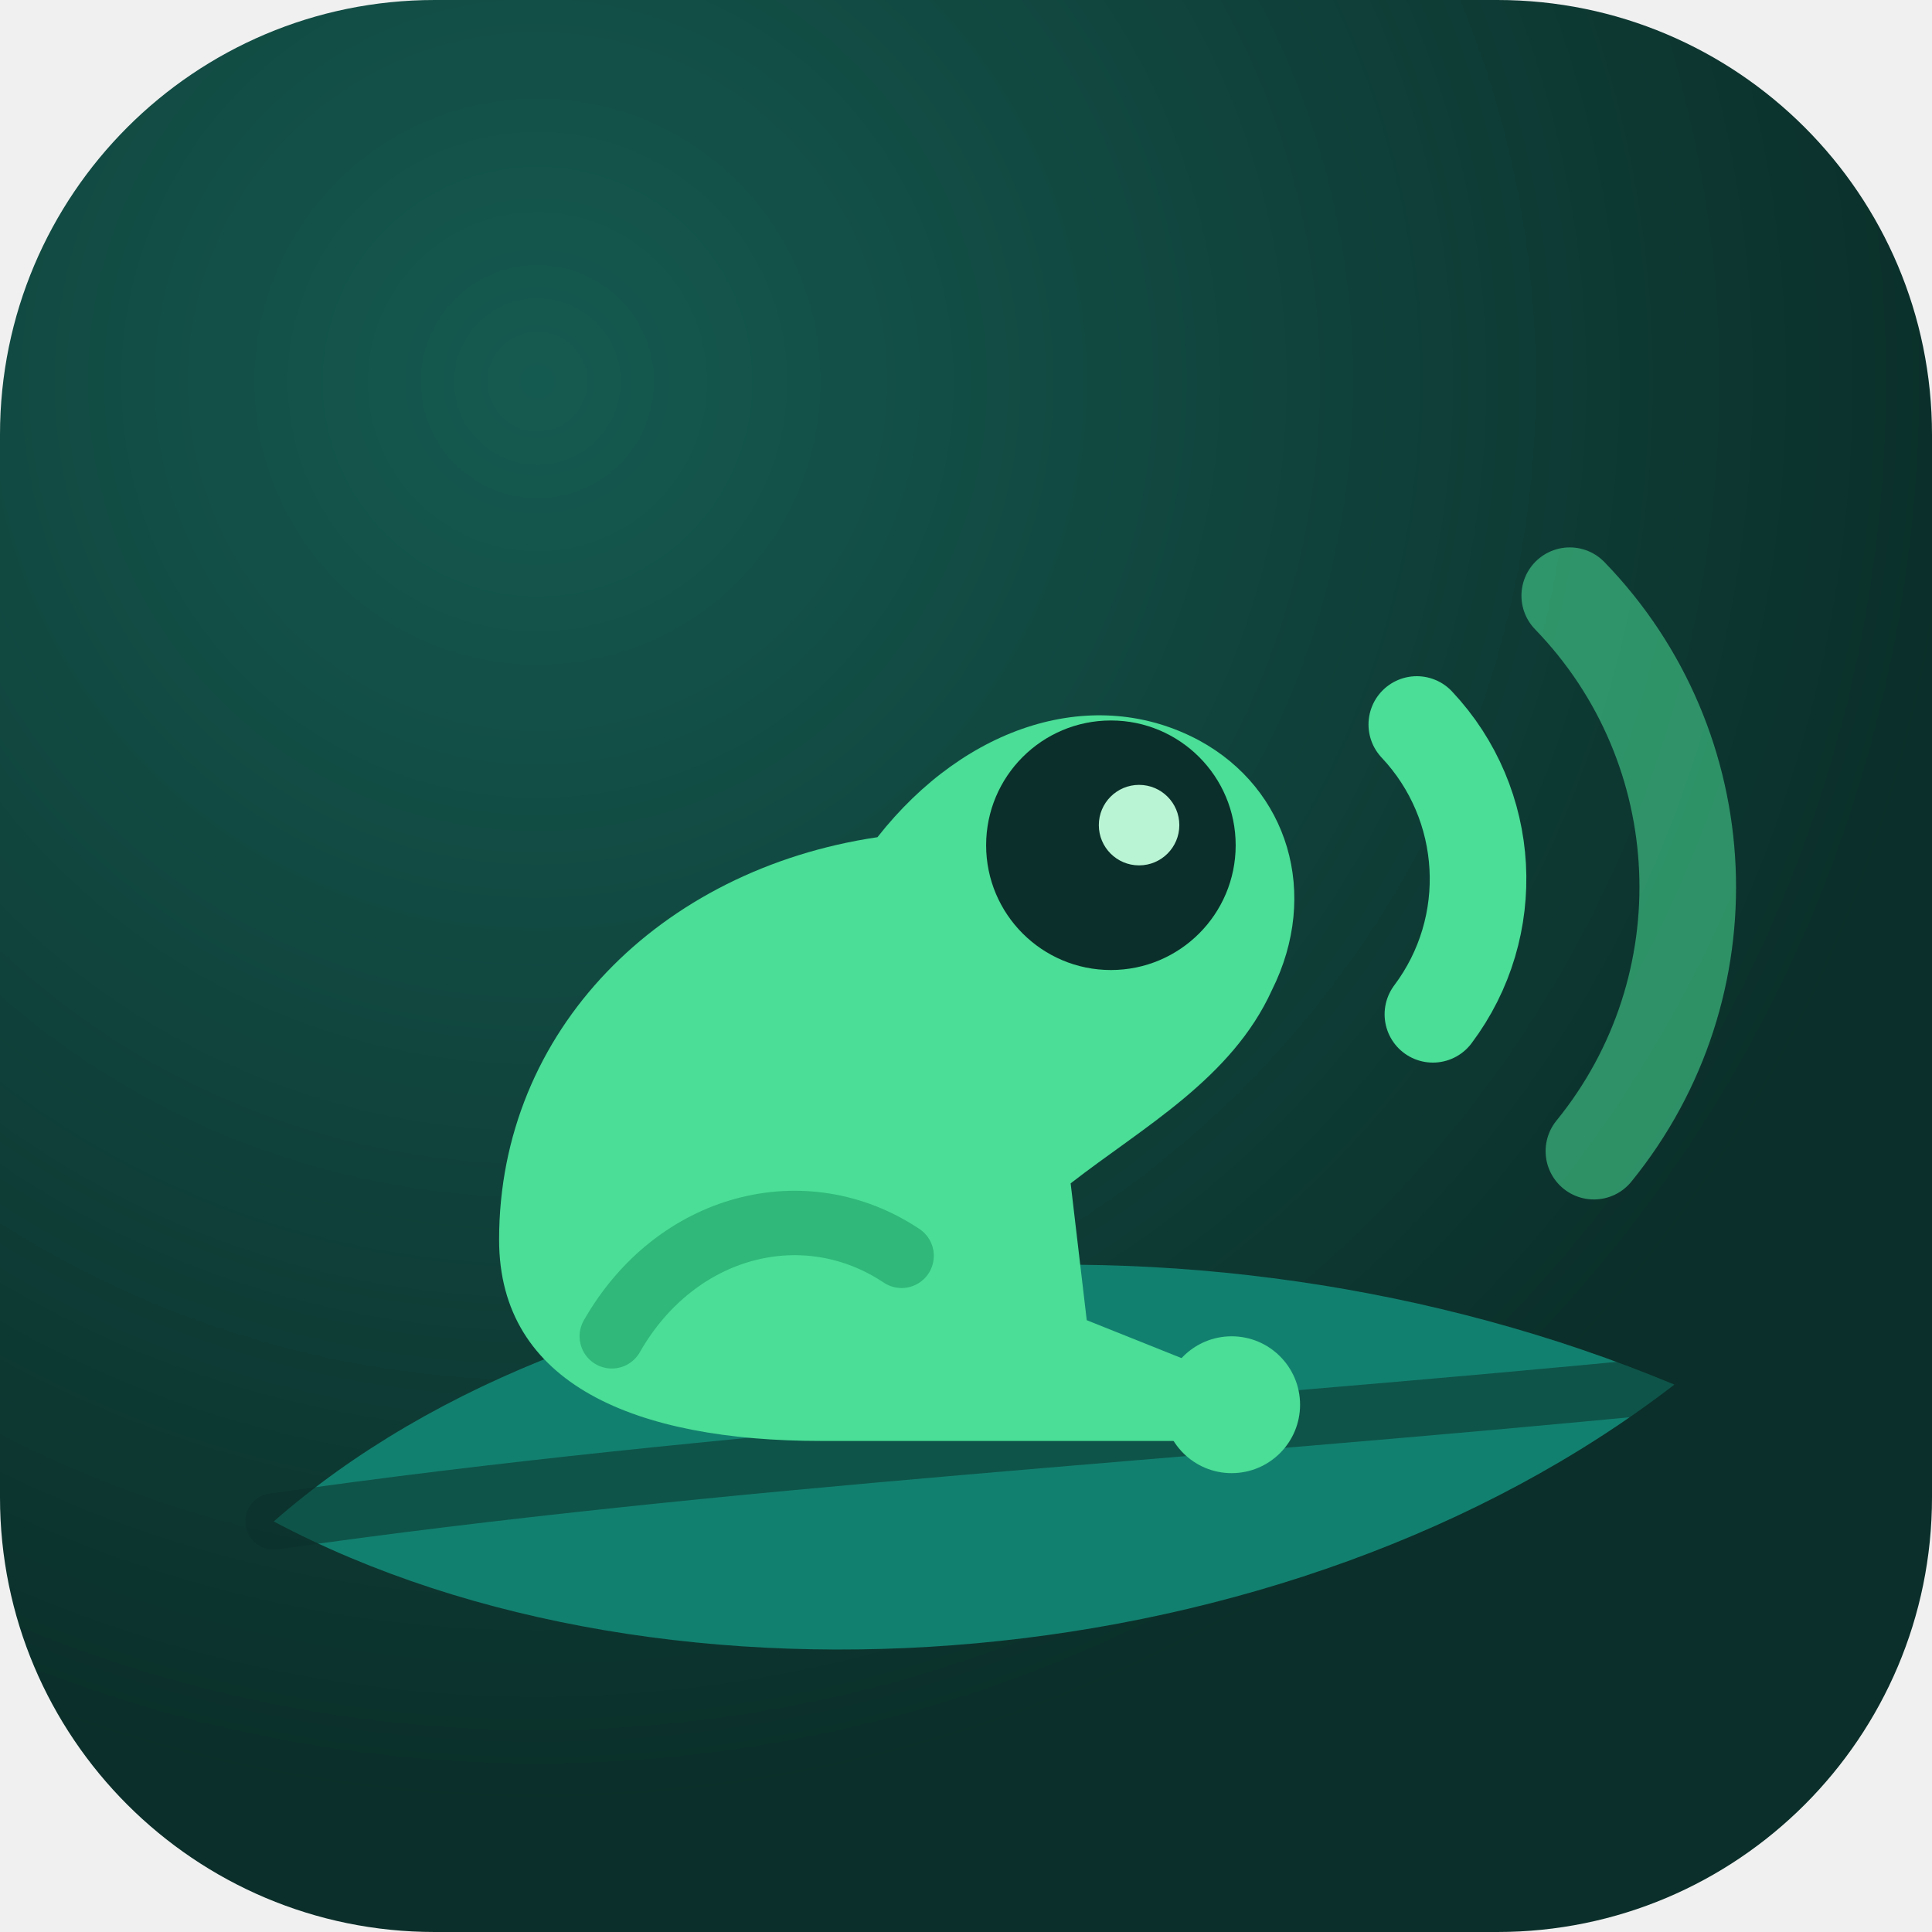
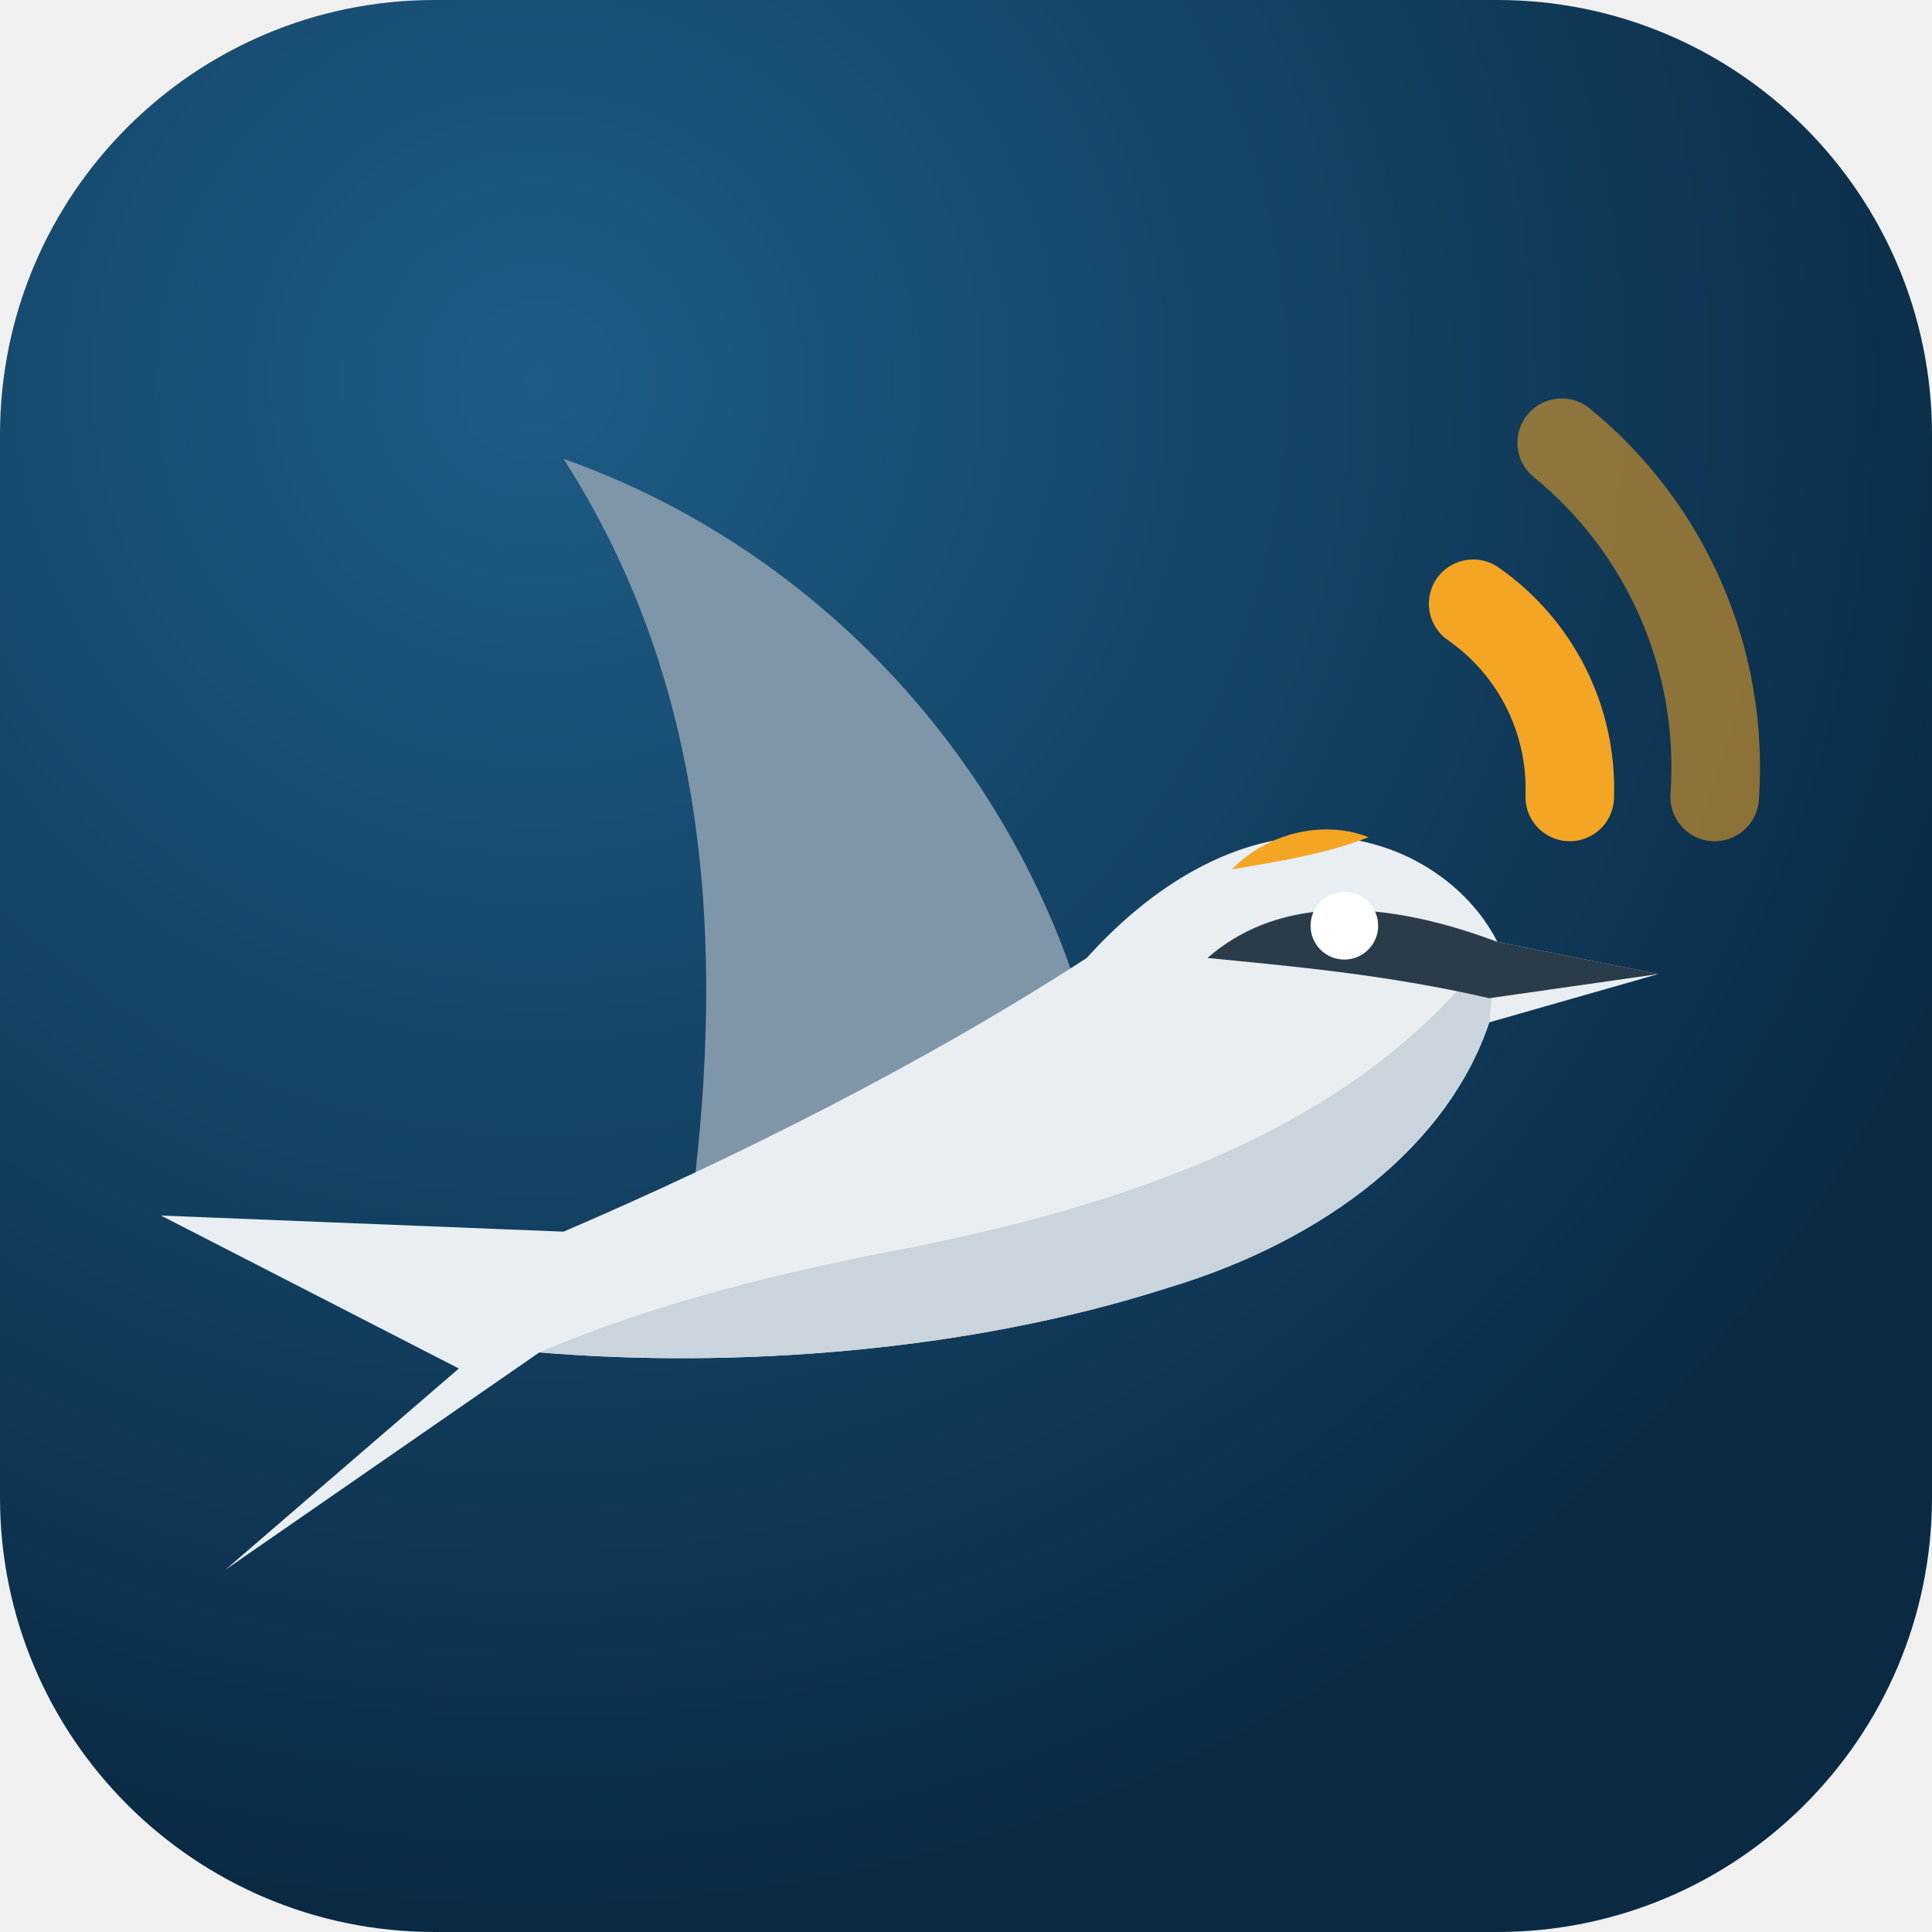
<svg xmlns="http://www.w3.org/2000/svg" viewBox="0 0 24 24">
  <defs>
    <radialGradient id="cq-g" cx=".28" cy=".2" r="1.05">
-       <stop offset="0" stop-color="#155A50" />
-       <stop offset=".7" stop-color="#0B2F2A" />
+       <stop offset="0" stop-color="#1D5C86" />
+       <stop offset=".75" stop-color="#0A2A44" />
    </radialGradient>
  </defs>
  <rect width="24" height="24" rx="5.4" fill="url(#cq-g)" />
-   <path d="M3.4 18.9C7.4 15.4 14.8 14.7 20.8 17.2C16 20.9 8.3 21.5 3.4 18.9Z" fill="#12806F" />
-   <path d="M3.4 18.9C9 18.1 14.7 17.8 20.8 17.2" stroke="#0B2F2A" stroke-width=".7" fill="none" stroke-linecap="round" opacity=".55" />
-   <path fill="#4ADE96" d="M6.2 15.4C6.2 12.8 8.2 10.8 10.9 10.4C12 9 13.6 8.5 14.9 9.2C16 9.8 16.4 11.1 15.8 12.3C15.3 13.4 14.2 14 13.3 14.7L13.5 16.4L15 17C15.5 17.2 15.4 17.8 14.9 17.9H10.2C7.9 17.9 6.2 17.2 6.2 15.4Z" />
-   <circle cx="15.3" cy="17.45" r=".85" fill="#4ADE96" />
-   <path d="M7.6 16.6C8.4 15.2 10 14.8 11.2 15.6" stroke="#2FB879" stroke-width=".8" fill="none" stroke-linecap="round" />
-   <circle cx="13.8" cy="10.5" r="1.55" fill="#0B2F2A" />
-   <circle cx="14.15" cy="10.25" r=".5" fill="#B9F5D4" />
-   <g fill="none" stroke="#4ADE96" stroke-linecap="round" stroke-width="1.2">
-     <path d="M17.6 9a2.8 2.8 0 0 1 .2 3.6" />
-     <path d="M19.5 7.4a5.2 5.2 0 0 1 .3 6.9" opacity=".55" />
+   <g transform="translate(-0.6 1.3)">
+     <path fill="#7F95A8" d="M9.2 13.6C9.6 10.4 9.4 7.2 7.6 4.4C11 5.6 13.6 8.6 14.3 12.2Z" />
+     <path fill="#E9EEF2" d="M3.4 18.2L6.3 15.7L2.6 13.8L7.6 14C9.7 13.1 12.1 11.9 14.1 10.6C15 9.6 16.1 9 17.2 9.1C18.2 9.2 18.9 9.8 19.2 10.4L21.2 10.8L19.1 11.4C18.6 12.9 17.1 14.1 15.1 14.7C12.6 15.5 9.7 15.7 7.3 15.5Z" />
+     <path fill="#C9D4DD" d="M7.3 15.5C9.7 15.7 12.6 15.5 15.1 14.7C17.1 14.1 18.6 12.9 19.1 11.4L19.2 10.4C17.6 12.6 14.9 13.6 11.9 14.2C10.3 14.5 8.7 14.9 7.3 15.5Z" />
+     <path fill="#2A3B4A" d="M15.6 10.6C16.4 9.9 17.6 9.8 19.2 10.4L21.2 10.8L19.1 11.1C17.8 10.8 16.6 10.7 15.6 10.6Z" />
+     <circle cx="17.3" cy="10.2" r=".42" fill="#fff" />
+     <path fill="#F5A524" d="M15.9 9.5C16.4 9 17.1 8.9 17.6 9.1C17.1 9.3 16.5 9.4 15.9 9.5Z" />
+     <g fill="none" stroke="#F5A524" stroke-linecap="round" stroke-width="1.1">
+       <path d="M18.9 6.2a2.8 2.8 0 0 1 1.2 2.4" />
+       <path d="M20 4.2a5.2 5.2 0 0 1 1.9 4.4" opacity=".55" />
+     </g>
  </g>
</svg>
